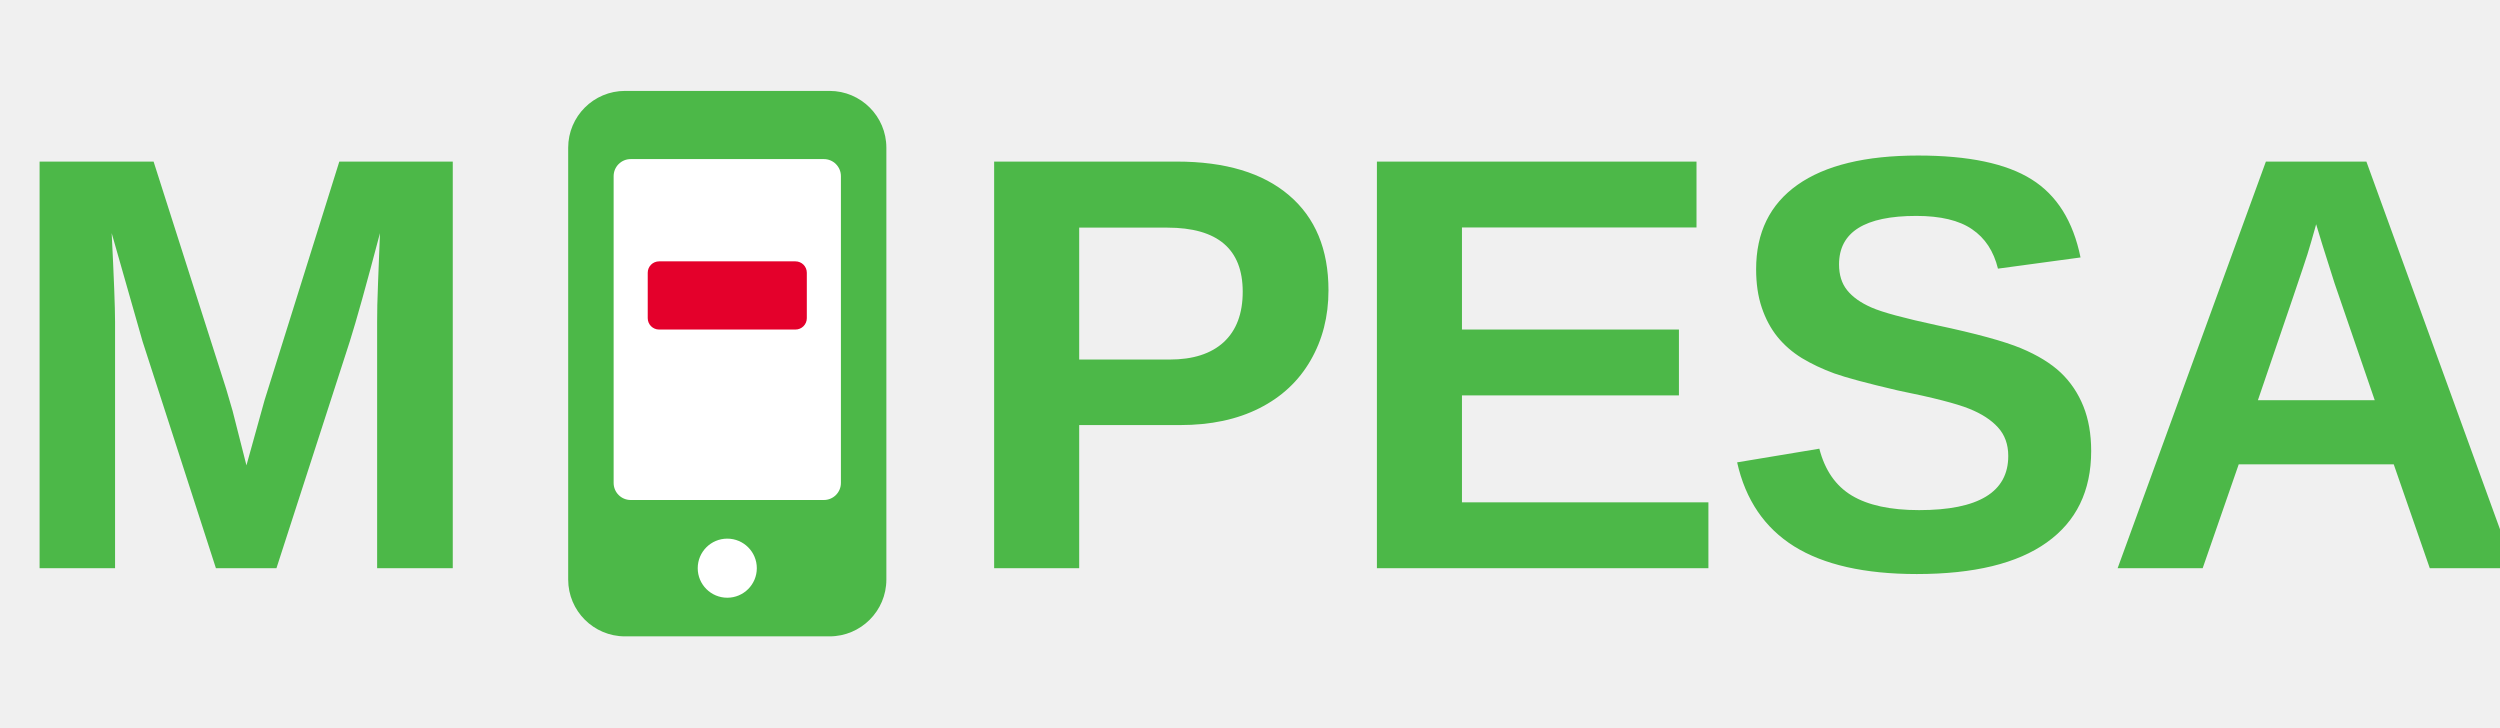
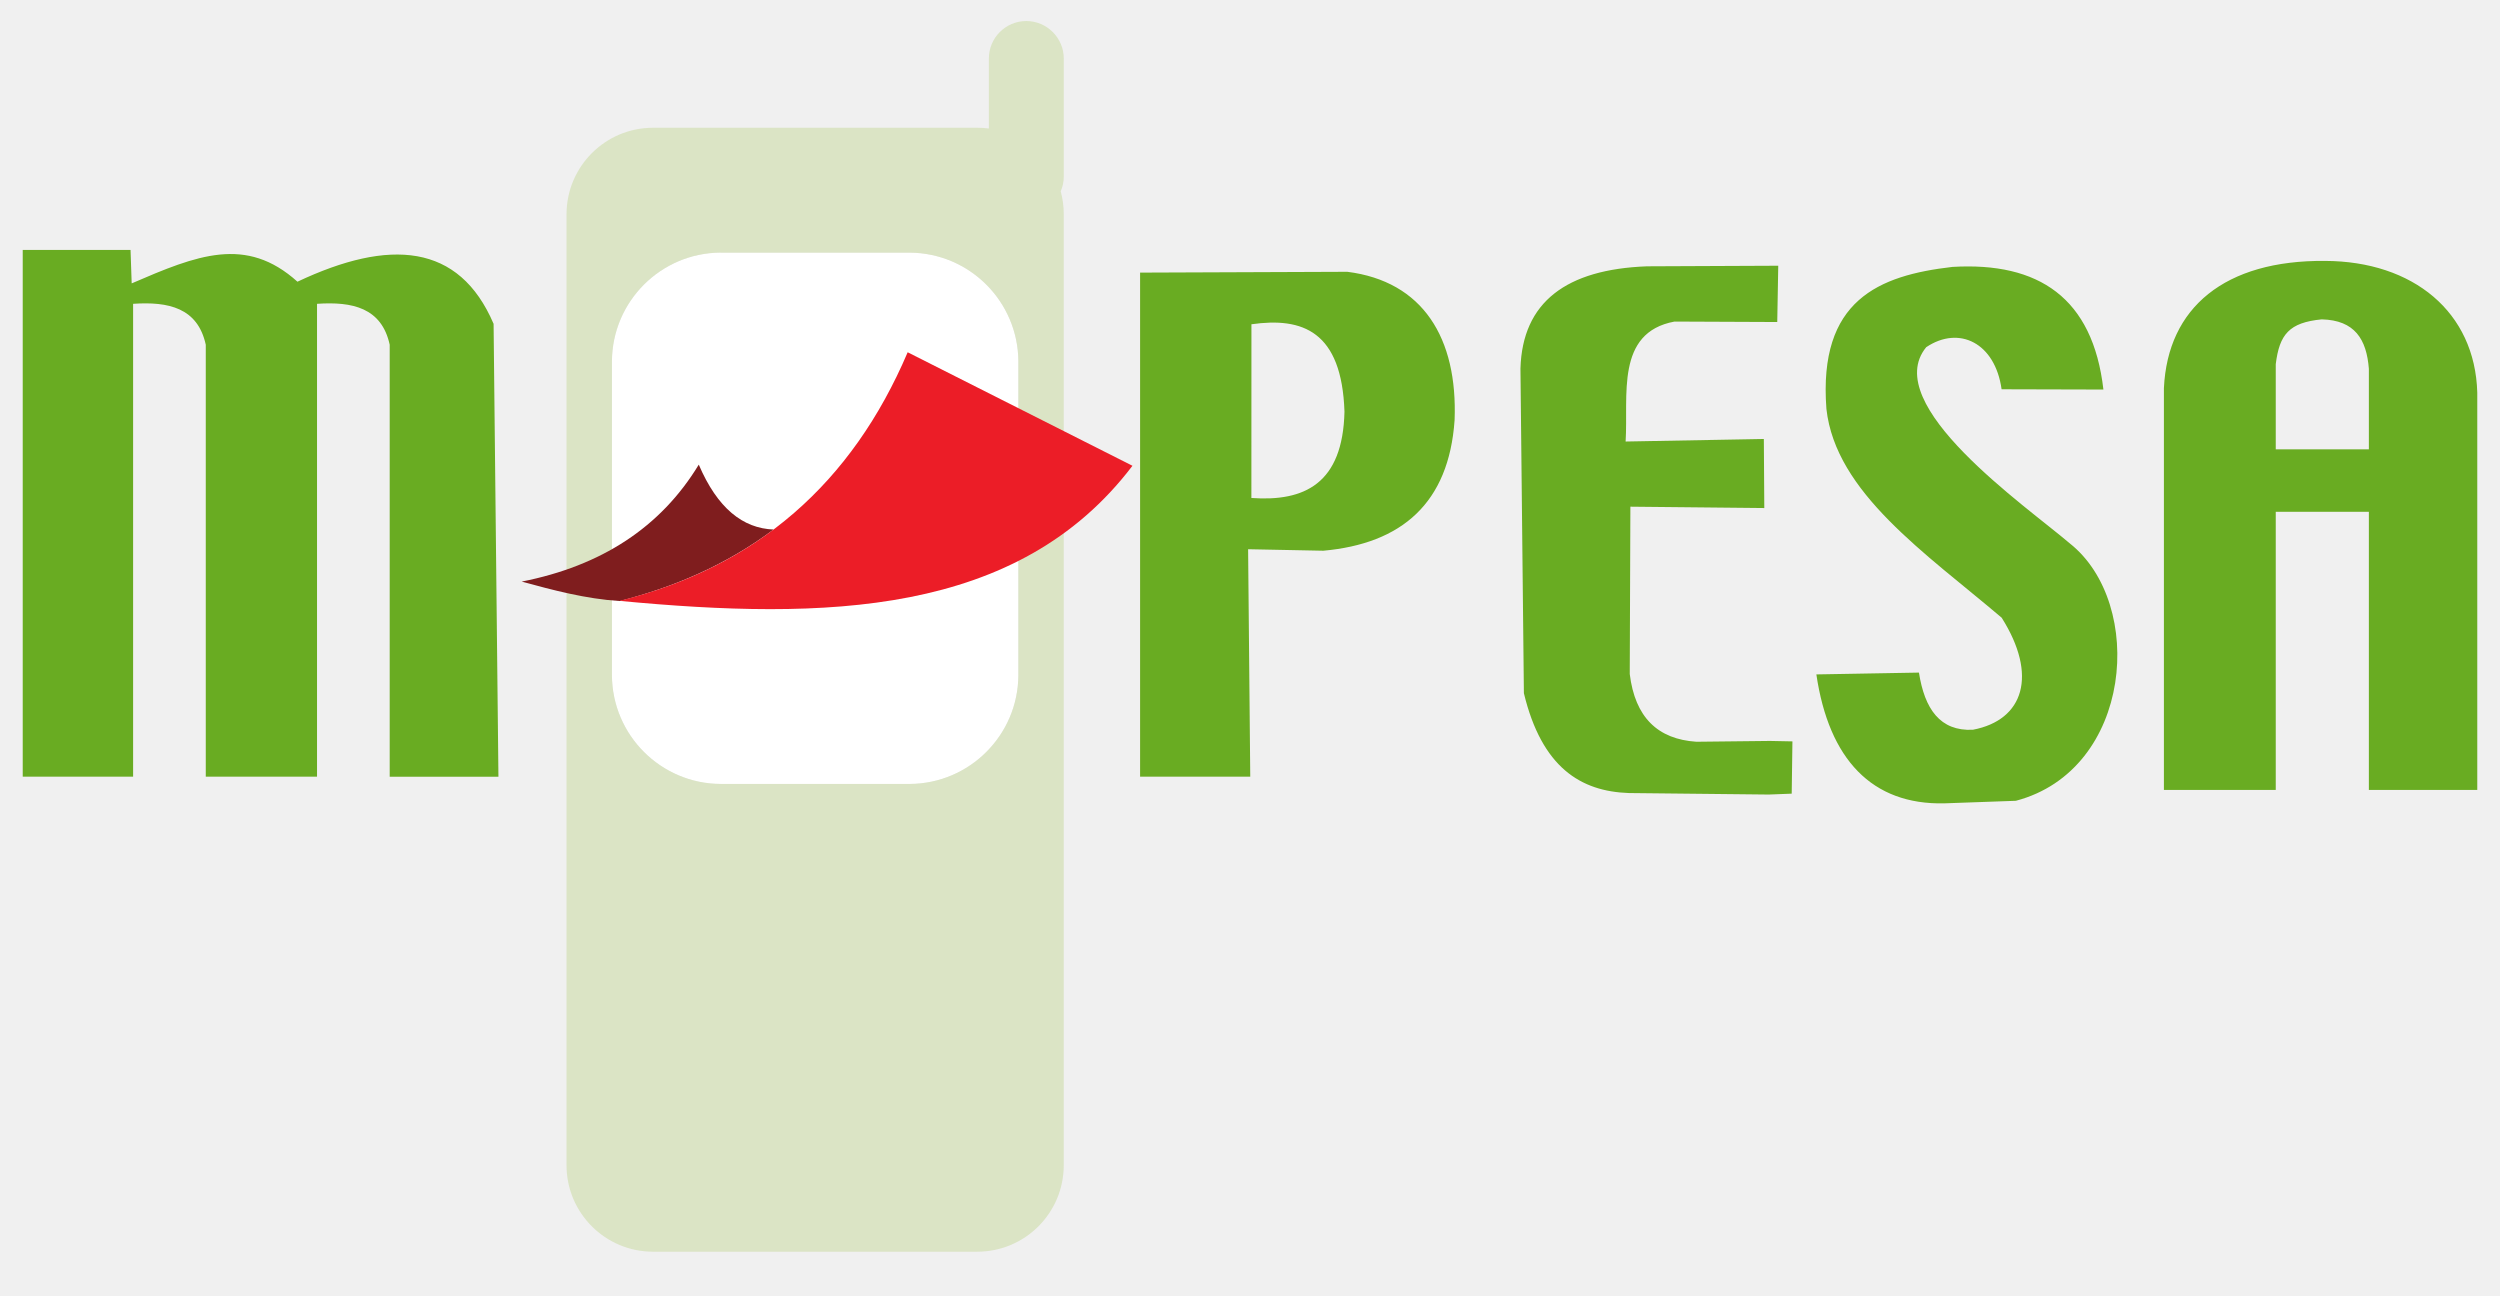
- <svg xmlns="http://www.w3.org/2000/svg" viewBox="0 0 220 64" width="220" height="64" role="img" aria-label="M-PESA">
-   <text x="0" y="50" font-family="Arial Black, Arial, Helvetica, sans-serif" font-size="52" font-weight="900" fill="#4CB848" letter-spacing="-1">M</text>
-   <g transform="translate(50 8)">
-     <rect x="0" y="0" width="28" height="48" rx="5" fill="#4CB848" />
-     <rect x="4" y="6" width="20" height="30" rx="1.5" fill="#fff" />
-     <rect x="7" y="15" width="14" height="6" rx="1" fill="#E4002B" />
-     <circle cx="14" cy="42" r="2.6" fill="#fff" />
-   </g>
-   <text x="84" y="50" font-family="Arial Black, Arial, Helvetica, sans-serif" font-size="52" font-weight="900" fill="#4CB848" letter-spacing="-1">PESA</text>
+ <svg xmlns="http://www.w3.org/2000/svg" width="110" height="57" fill="none" viewBox="9 12 110 57">
+   <path fill="#fff" fill-rule="evenodd" d="M40.72 23.116h8.294a4.81 4.81 0 0 1 4.794 4.794v13.788c0 2.638-2.158 4.797-4.794 4.797H40.72a4.81 4.81 0 0 1-4.795-4.795V27.91a4.81 4.81 0 0 1 4.795-4.796" clip-rule="evenodd" />
+   <path fill="#DBE4C5" fill-rule="evenodd" d="M40.72 23.116h8.294a4.81 4.81 0 0 1 4.794 4.794V41.7a4.81 4.81 0 0 1-4.794 4.794H40.72a4.81 4.81 0 0 1-4.795-4.794V27.91a4.81 4.81 0 0 1 4.795-4.796zm11.29 43.959H37.725a3.807 3.807 0 0 1-3.798-3.796V21.417a3.81 3.81 0 0 1 3.798-3.796H52.01q.252 0 .5.033v-3.08a1.65 1.65 0 0 1 1.646-1.649c.907 0 1.65.742 1.65 1.65v5.195c0 .229-.049.45-.135.65.088.317.134.652.134.997v41.862a3.807 3.807 0 0 1-3.795 3.796" clip-rule="evenodd" />
+   <path fill="#69AC22" fill-rule="evenodd" d="M64.063 26.268c2.249-.321 3.976.302 4.094 3.847-.074 3.164-1.755 3.964-4.096 3.796zm-4.899-2.273 9.118-.036c3.324.42 4.86 2.908 4.72 6.53-.253 3.646-2.32 5.43-5.775 5.743l-3.31-.066.094 10.008h-4.847zm22.306-.277 5.773-.026-.044 2.477-4.522-.02c-2.608.486-2.024 3.268-2.15 5.278l6.082-.112.02 3.039-5.892-.06-.028 7.362c.231 1.91 1.236 2.869 2.931 2.981l3.24-.036.987.02-.032 2.3-1.011.039-6.153-.066c-2.12-.072-3.831-1.124-4.62-4.393L75.9 28.216c.086-2.93 2.022-4.366 5.57-4.498m7.892 6.27c-.363-4.786 2.305-5.869 5.544-6.244 3.796-.225 6.179 1.358 6.644 5.396l-4.48-.012c-.284-2.04-1.869-2.822-3.317-1.851-2.066 2.527 4.383 6.979 6.315 8.63 3.344 2.644 2.778 9.97-2.371 11.328l-3.14.112c-3.19.076-5.087-1.938-5.637-5.673l4.514-.08c.247 1.595.927 2.588 2.373 2.515 2.247-.427 2.865-2.405 1.266-4.93-3.346-2.841-7.308-5.507-7.711-9.19M10 22.997h4.744l.05 1.472c2.87-1.24 5.03-2.114 7.294-.074 4.05-1.912 7.112-1.695 8.63 1.854l.213 19.926h-4.784V27.168c-.355-1.627-1.643-1.905-3.198-1.8v20.804h-4.895V27.168c-.355-1.627-1.645-1.905-3.197-1.8v20.804H10zm99.133 5.027c.161-1.306.586-1.832 2.022-1.972 1.457.036 1.974.877 2.075 2.173v3.546h-4.097zm-4.921 18.732h4.921V34.52h4.097v12.236H118v-17.48c-.096-3.555-2.829-5.782-6.694-5.796-4.414-.04-6.929 2.054-7.094 5.597v17.681" clip-rule="evenodd" />
+   <path fill="#7F1D1E" fill-rule="evenodd" d="M39.746 32.444c.822 1.92 1.938 2.803 3.29 2.855-2.109 1.577-4.394 2.536-6.773 3.147-1.492-.096-2.922-.477-4.309-.856 3.505-.692 6.119-2.387 7.792-5.146" clip-rule="evenodd" />
+   <path fill="#EC1D27" fill-rule="evenodd" d="m48.938 27.5 9.89 4.994c-5.036 6.628-13.531 6.8-22.579 5.944 6.048-1.49 10.237-5.185 12.689-10.939" clip-rule="evenodd" />
</svg>
